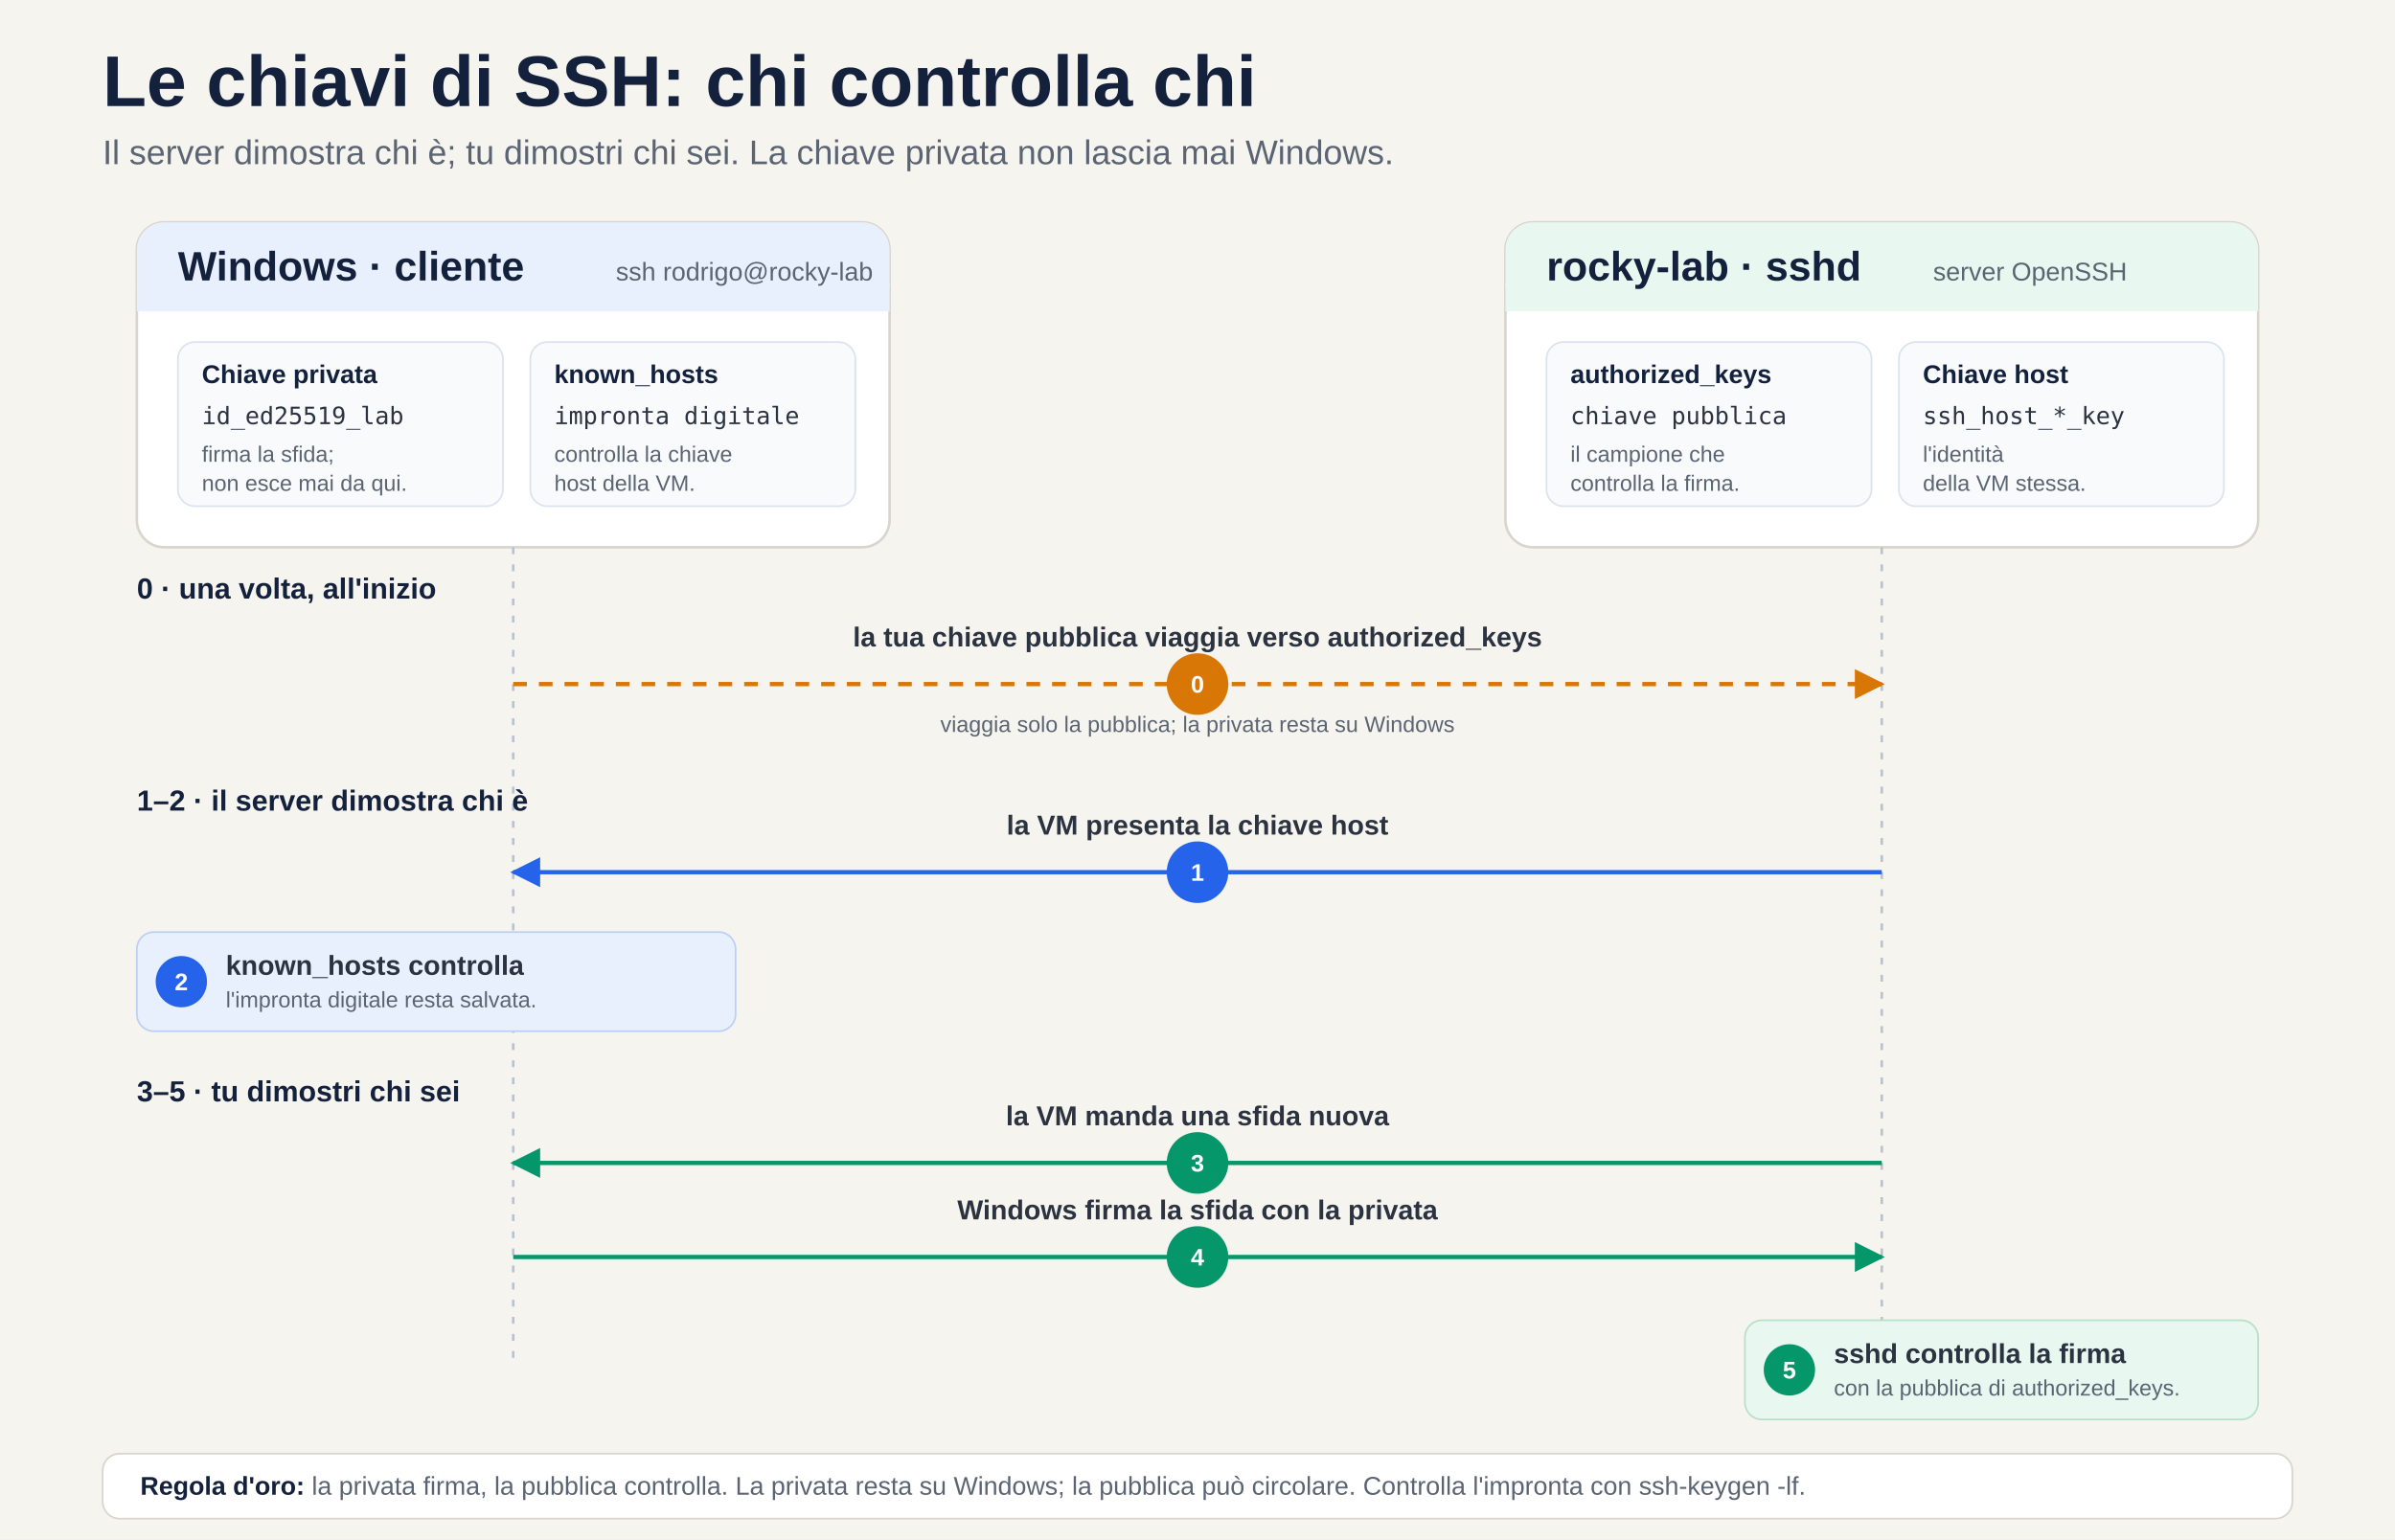
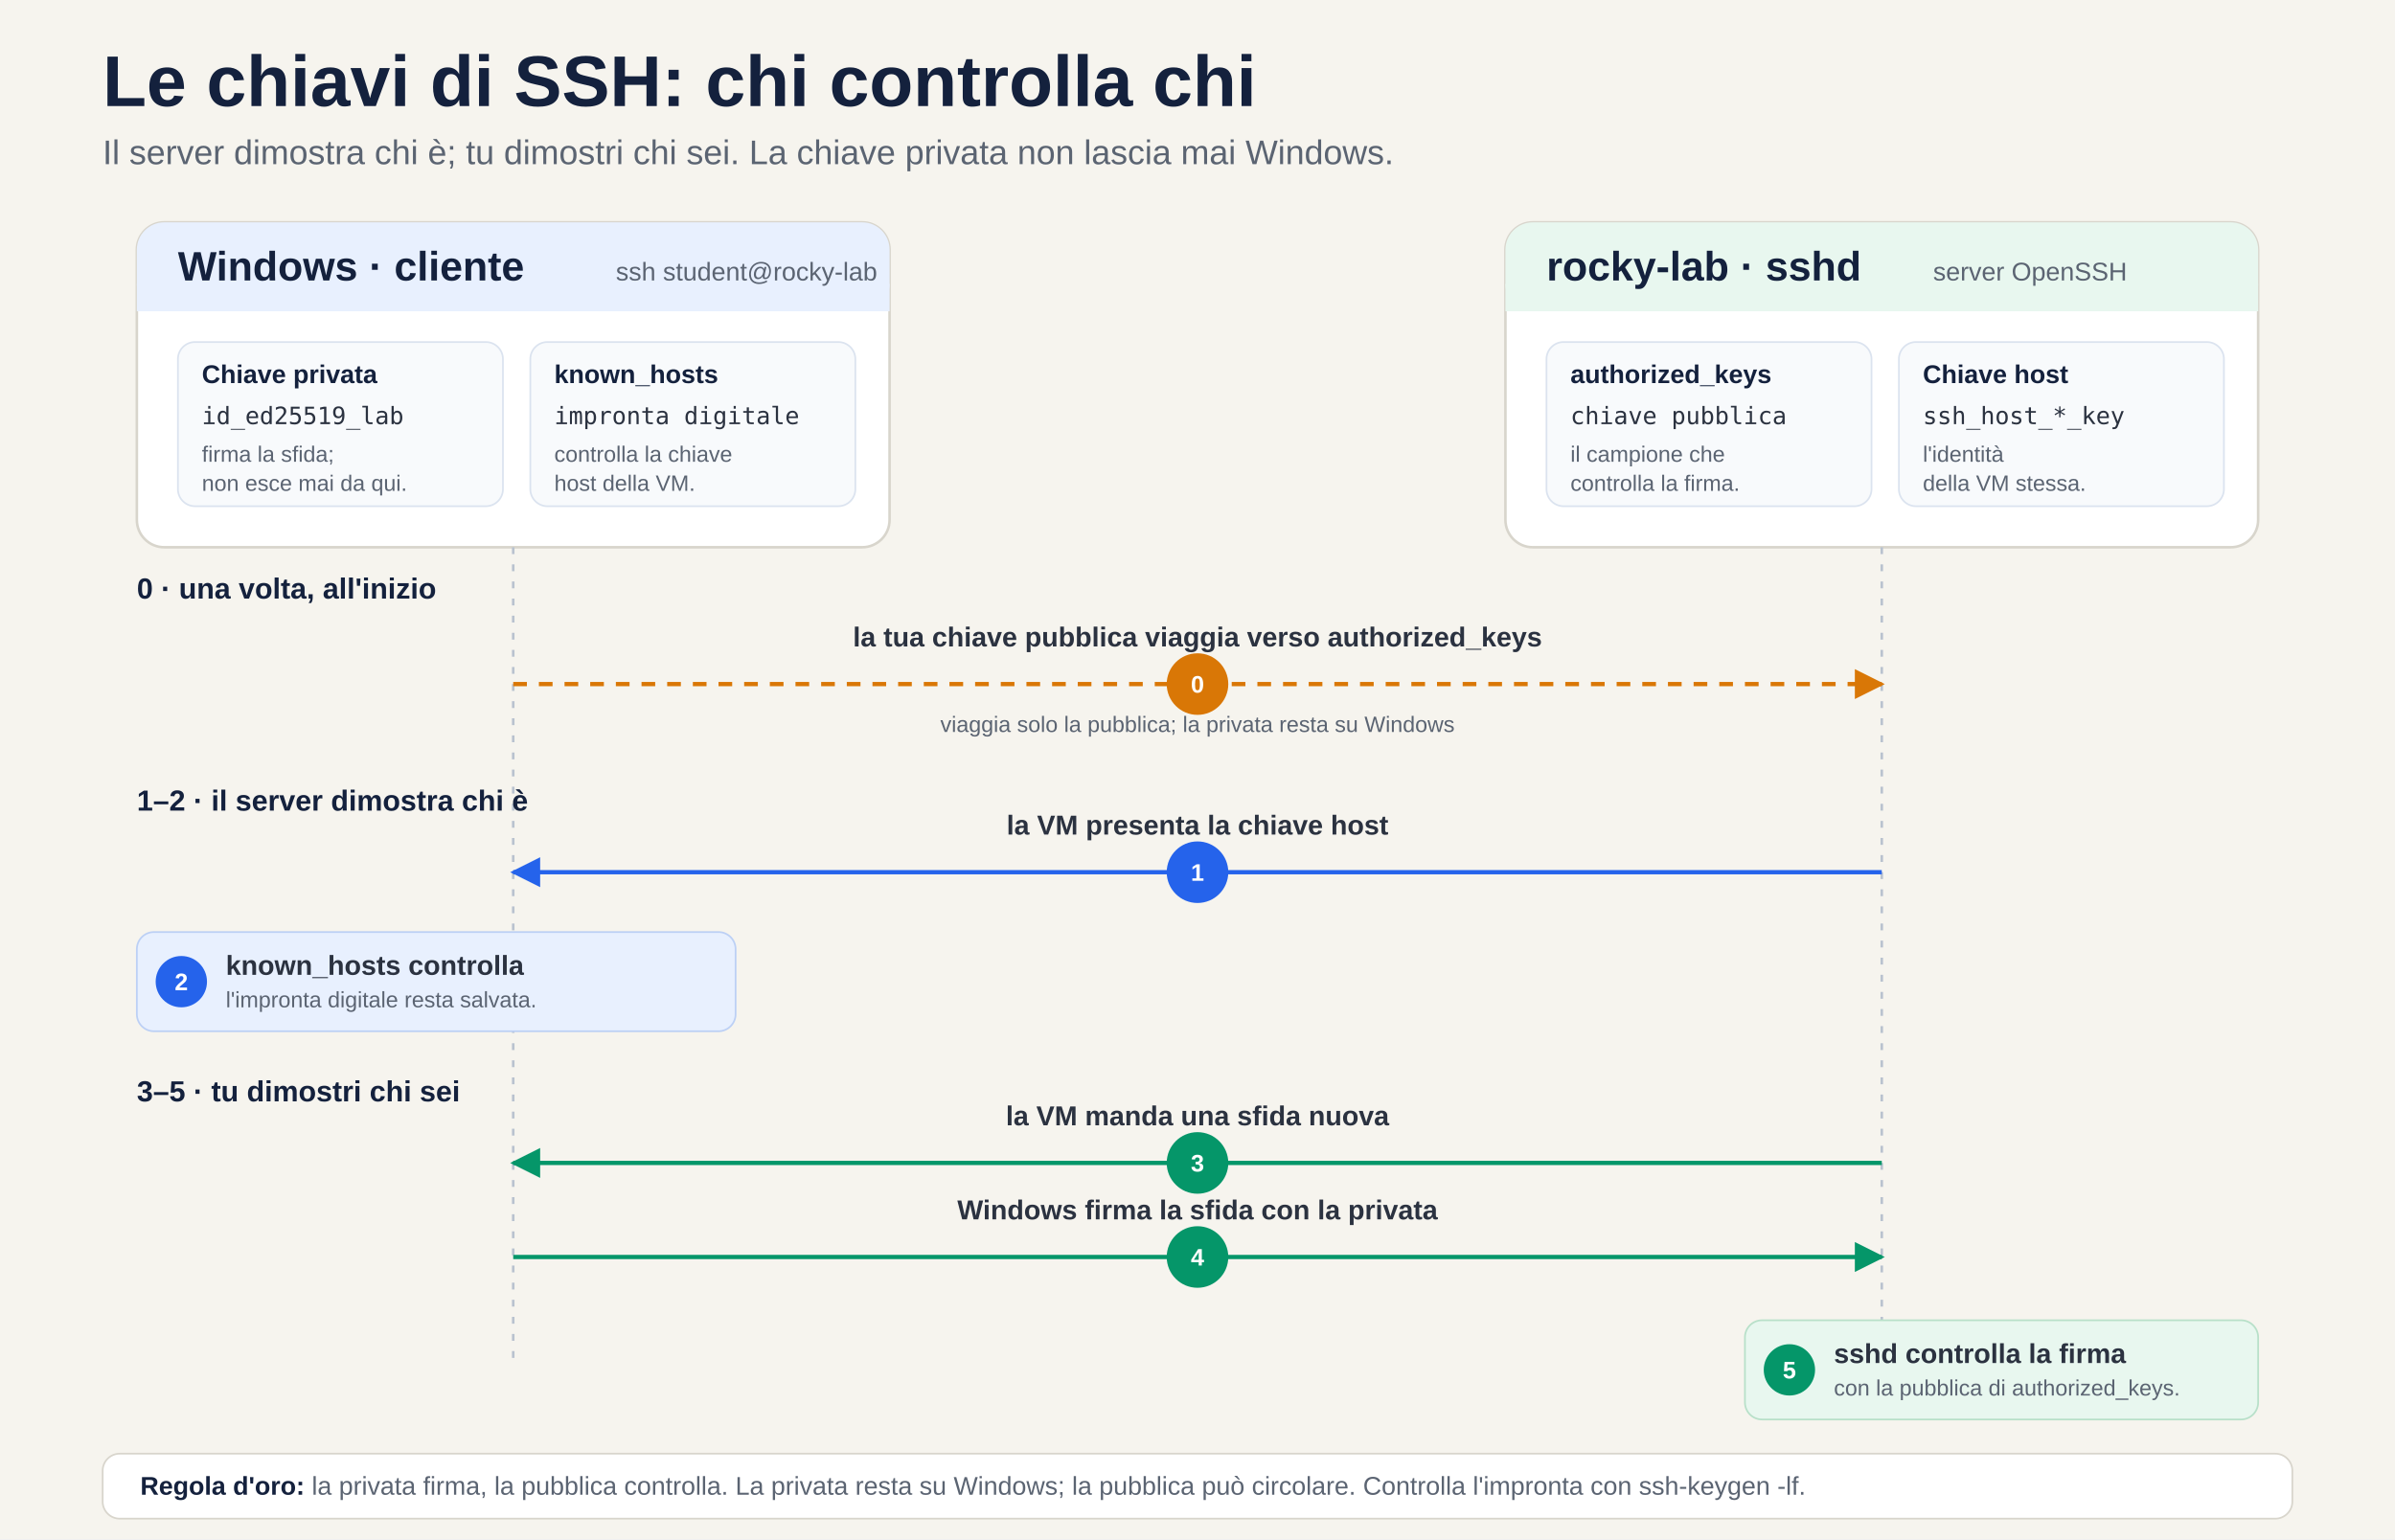
<svg xmlns="http://www.w3.org/2000/svg" width="1400" height="900" viewBox="0 0 1400 900" role="img" aria-labelledby="titulo desc">
  <style>
    .bg { fill: #f6f4ee; }
    .title { font-family: 'Segoe UI', Arial, sans-serif; font-size: 42px; font-weight: 700; fill: #14213d; }
    .subtitle { font-family: 'Segoe UI', Arial, sans-serif; font-size: 20px; fill: #5b6472; }
    .card { fill: #ffffff; stroke: #d8d5cc; stroke-width: 1.5; }
    .host-title { font-family: 'Segoe UI', Arial, sans-serif; font-size: 24px; font-weight: 700; fill: #14213d; }
    .host-sub { font-family: 'Segoe UI', Arial, sans-serif; font-size: 15px; fill: #5b6472; }
    .mini-title { font-family: 'Segoe UI', Arial, sans-serif; font-size: 15px; font-weight: 700; fill: #14213d; }
    .mono { font-family: 'Cascadia Code', Consolas, monospace; font-size: 14px; fill: #2b3240; }
    .small { font-family: 'Segoe UI', Arial, sans-serif; font-size: 13px; fill: #5b6472; }
    .step { font-family: 'Segoe UI', Arial, sans-serif; font-size: 16px; font-weight: 600; fill: #2b3240; }
    .section { font-family: 'Segoe UI', Arial, sans-serif; font-size: 17px; font-weight: 700; fill: #14213d; }
    .num { font-family: 'Segoe UI', Arial, sans-serif; font-size: 14px; font-weight: 700; fill: #ffffff; }
    .note { font-family: 'Segoe UI', Arial, sans-serif; font-size: 15px; fill: #5b6472; }
    .note-strong { font-family: 'Segoe UI', Arial, sans-serif; font-size: 15px; font-weight: 700; fill: #14213d; }
  </style>
  <defs>
    <marker id="azul" viewBox="0 0 10 10" refX="9" refY="5" markerWidth="7" markerHeight="7" orient="auto-start-reverse">
      <path d="M 0 0 L 10 5 L 0 10 z" fill="#2563eb" />
    </marker>
    <marker id="verde" viewBox="0 0 10 10" refX="9" refY="5" markerWidth="7" markerHeight="7" orient="auto-start-reverse">
      <path d="M 0 0 L 10 5 L 0 10 z" fill="#059669" />
    </marker>
    <marker id="ambar" viewBox="0 0 10 10" refX="9" refY="5" markerWidth="7" markerHeight="7" orient="auto-start-reverse">
      <path d="M 0 0 L 10 5 L 0 10 z" fill="#d97706" />
    </marker>
  </defs>
  <rect class="bg" x="0" y="0" width="1400" height="900" />
  <text class="title" x="60" y="62">Le chiavi di SSH: chi controlla chi</text>
  <text class="subtitle" x="60" y="96">Il server dimostra chi è; tu dimostri chi sei. La chiave privata non lascia mai Windows.</text>
  <rect class="card" x="80" y="130" width="440" height="190" rx="16" />
  <rect x="80" y="130" width="440" height="52" rx="16" fill="#e8f0fe" />
  <rect x="80" y="166" width="440" height="16" fill="#e8f0fe" />
  <text class="host-title" x="104" y="164">Windows · cliente</text>
-   <text class="host-sub" x="360" y="164">ssh rodrigo@rocky-lab</text>
+   <text class="host-sub" x="360" y="164">ssh student@rocky-lab</text>
  <rect x="104" y="200" width="190" height="96" rx="10" fill="#f8fafc" stroke="#dbe3ef" />
  <text class="mini-title" x="118" y="224">Chiave privata</text>
  <text class="mono" x="118" y="248">id_ed25519_lab</text>
  <text class="small" x="118" y="270">firma la sfida;</text>
  <text class="small" x="118" y="287">non esce mai da qui.</text>
  <rect x="310" y="200" width="190" height="96" rx="10" fill="#f8fafc" stroke="#dbe3ef" />
  <text class="mini-title" x="324" y="224">known_hosts</text>
  <text class="mono" x="324" y="248">impronta digitale</text>
  <text class="small" x="324" y="270">controlla la chiave</text>
  <text class="small" x="324" y="287">host della VM.</text>
  <rect class="card" x="880" y="130" width="440" height="190" rx="16" />
  <rect x="880" y="130" width="440" height="52" rx="16" fill="#e8f7ef" />
  <rect x="880" y="166" width="440" height="16" fill="#e8f7ef" />
  <text class="host-title" x="904" y="164">rocky-lab · sshd</text>
  <text class="host-sub" x="1130" y="164">server OpenSSH</text>
  <rect x="904" y="200" width="190" height="96" rx="10" fill="#f8fafc" stroke="#dbe3ef" />
  <text class="mini-title" x="918" y="224">authorized_keys</text>
  <text class="mono" x="918" y="248">chiave pubblica</text>
  <text class="small" x="918" y="270">il campione che</text>
  <text class="small" x="918" y="287">controlla la firma.</text>
  <rect x="1110" y="200" width="190" height="96" rx="10" fill="#f8fafc" stroke="#dbe3ef" />
  <text class="mini-title" x="1124" y="224">Chiave host</text>
  <text class="mono" x="1124" y="248">ssh_host_*_key</text>
  <text class="small" x="1124" y="270">l'identità</text>
  <text class="small" x="1124" y="287">della VM stessa.</text>
  <line x1="300" y1="320" x2="300" y2="800" stroke="#b9c2cf" stroke-width="1.5" stroke-dasharray="4 6" />
  <line x1="1100" y1="320" x2="1100" y2="800" stroke="#b9c2cf" stroke-width="1.5" stroke-dasharray="4 6" />
  <text class="section" x="80" y="350">0 · una volta, all'inizio</text>
  <line x1="300" y1="400" x2="1100" y2="400" stroke="#d97706" stroke-width="2.5" stroke-dasharray="8 7" marker-end="url(#ambar)" />
  <circle cx="700" cy="400" r="18" fill="#d97706" />
  <text class="num" x="700" y="405" text-anchor="middle">0</text>
  <text class="step" x="700" y="378" text-anchor="middle">la tua chiave pubblica viaggia verso authorized_keys</text>
  <text class="small" x="700" y="428" text-anchor="middle">viaggia solo la pubblica; la privata resta su Windows</text>
  <text class="section" x="80" y="474">1–2 · il server dimostra chi è</text>
  <line x1="1100" y1="510" x2="300" y2="510" stroke="#2563eb" stroke-width="2.5" marker-end="url(#azul)" />
  <circle cx="700" cy="510" r="18" fill="#2563eb" />
  <text class="num" x="700" y="515" text-anchor="middle">1</text>
  <text class="step" x="700" y="488" text-anchor="middle">la VM presenta la chiave host</text>
  <rect x="80" y="545" width="350" height="58" rx="10" fill="#e8f0fe" stroke="#bcd0f5" />
  <circle cx="106" cy="574" r="15" fill="#2563eb" />
  <text class="num" x="106" y="579" text-anchor="middle">2</text>
  <text class="step" x="132" y="570">known_hosts controlla</text>
  <text class="small" x="132" y="589">l'impronta digitale resta salvata.</text>
  <text class="section" x="80" y="644">3–5 · tu dimostri chi sei</text>
  <line x1="1100" y1="680" x2="300" y2="680" stroke="#059669" stroke-width="2.5" marker-end="url(#verde)" />
  <circle cx="700" cy="680" r="18" fill="#059669" />
  <text class="num" x="700" y="685" text-anchor="middle">3</text>
  <text class="step" x="700" y="658" text-anchor="middle">la VM manda una sfida nuova</text>
  <line x1="300" y1="735" x2="1100" y2="735" stroke="#059669" stroke-width="2.5" marker-end="url(#verde)" />
  <circle cx="700" cy="735" r="18" fill="#059669" />
  <text class="num" x="700" y="740" text-anchor="middle">4</text>
  <text class="step" x="700" y="713" text-anchor="middle">Windows firma la sfida con la privata</text>
  <rect x="1020" y="772" width="300" height="58" rx="10" fill="#e8f7ef" stroke="#b8e0c9" />
  <circle cx="1046" cy="801" r="15" fill="#059669" />
  <text class="num" x="1046" y="806" text-anchor="middle">5</text>
  <text class="step" x="1072" y="797">sshd controlla la firma</text>
  <text class="small" x="1072" y="816">con la pubblica di authorized_keys.</text>
  <rect x="60" y="850" width="1280" height="38" rx="10" fill="#ffffff" stroke="#d8d5cc" />
  <text class="note" x="82" y="874">
    <tspan class="note-strong">Regola d'oro:</tspan> la privata firma, la pubblica controlla. La privata resta su Windows; la pubblica può circolare. Controlla l'impronta con ssh-keygen -lf.</text>
</svg>
